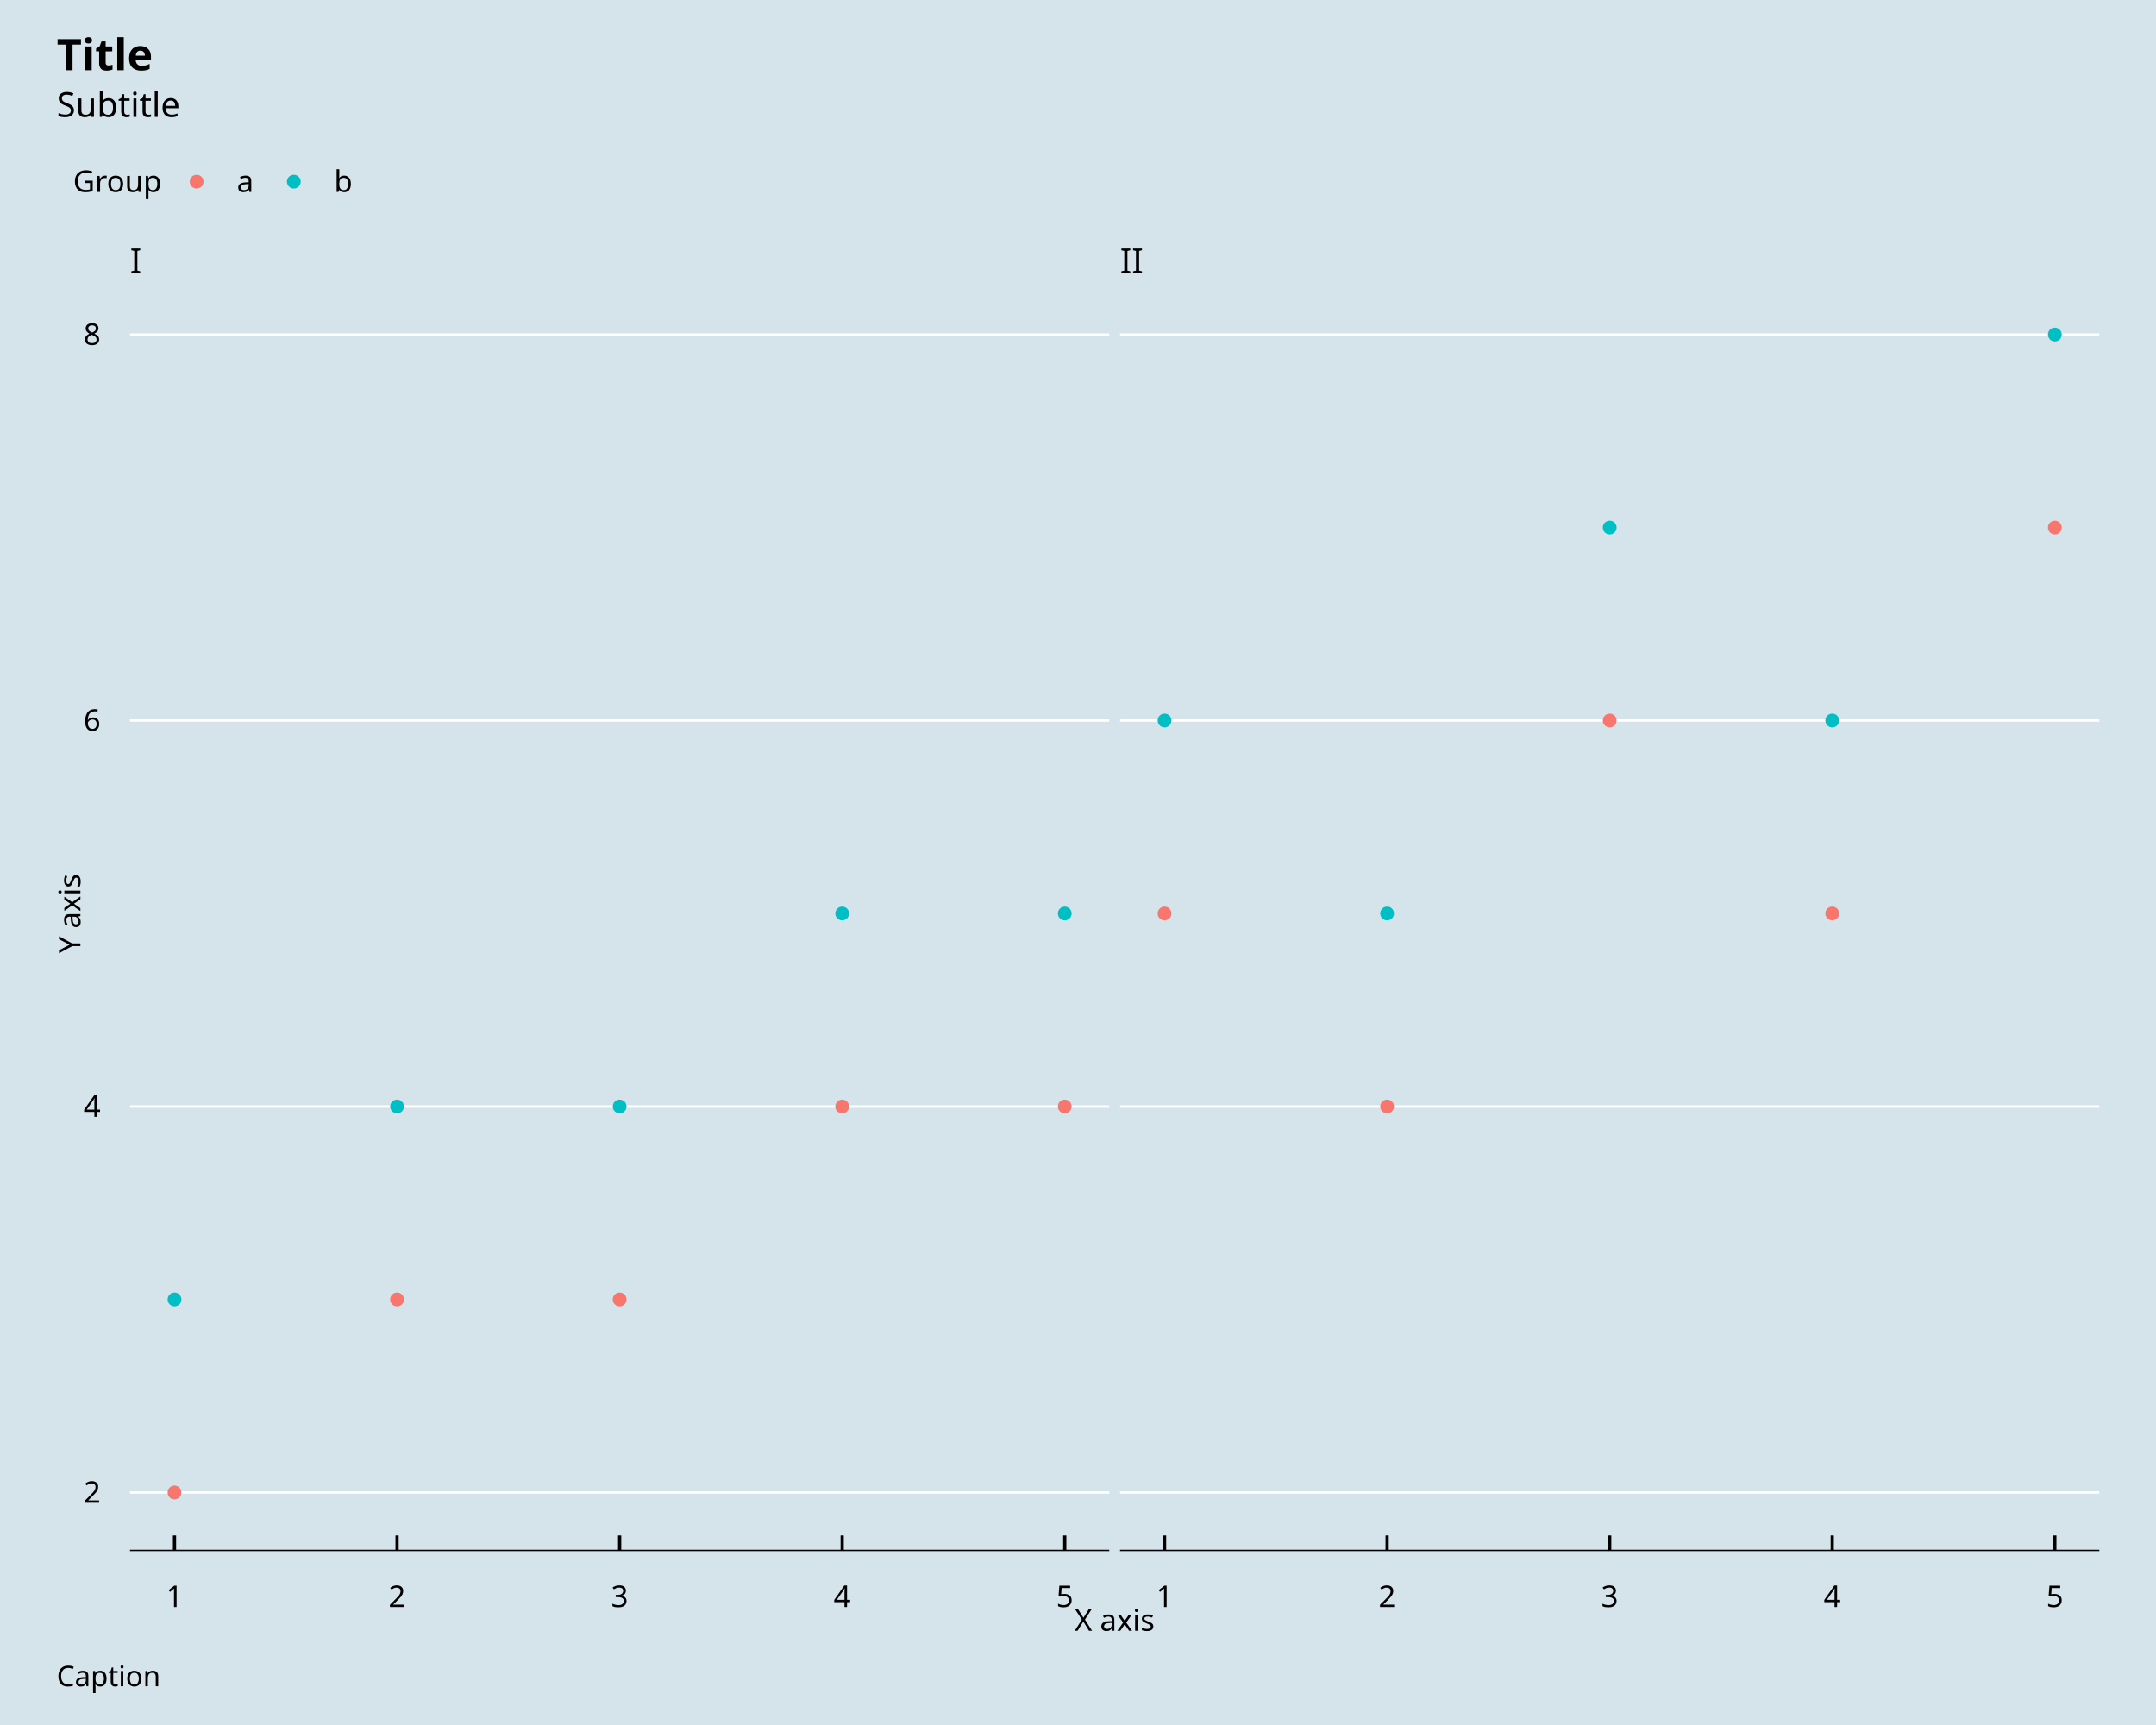
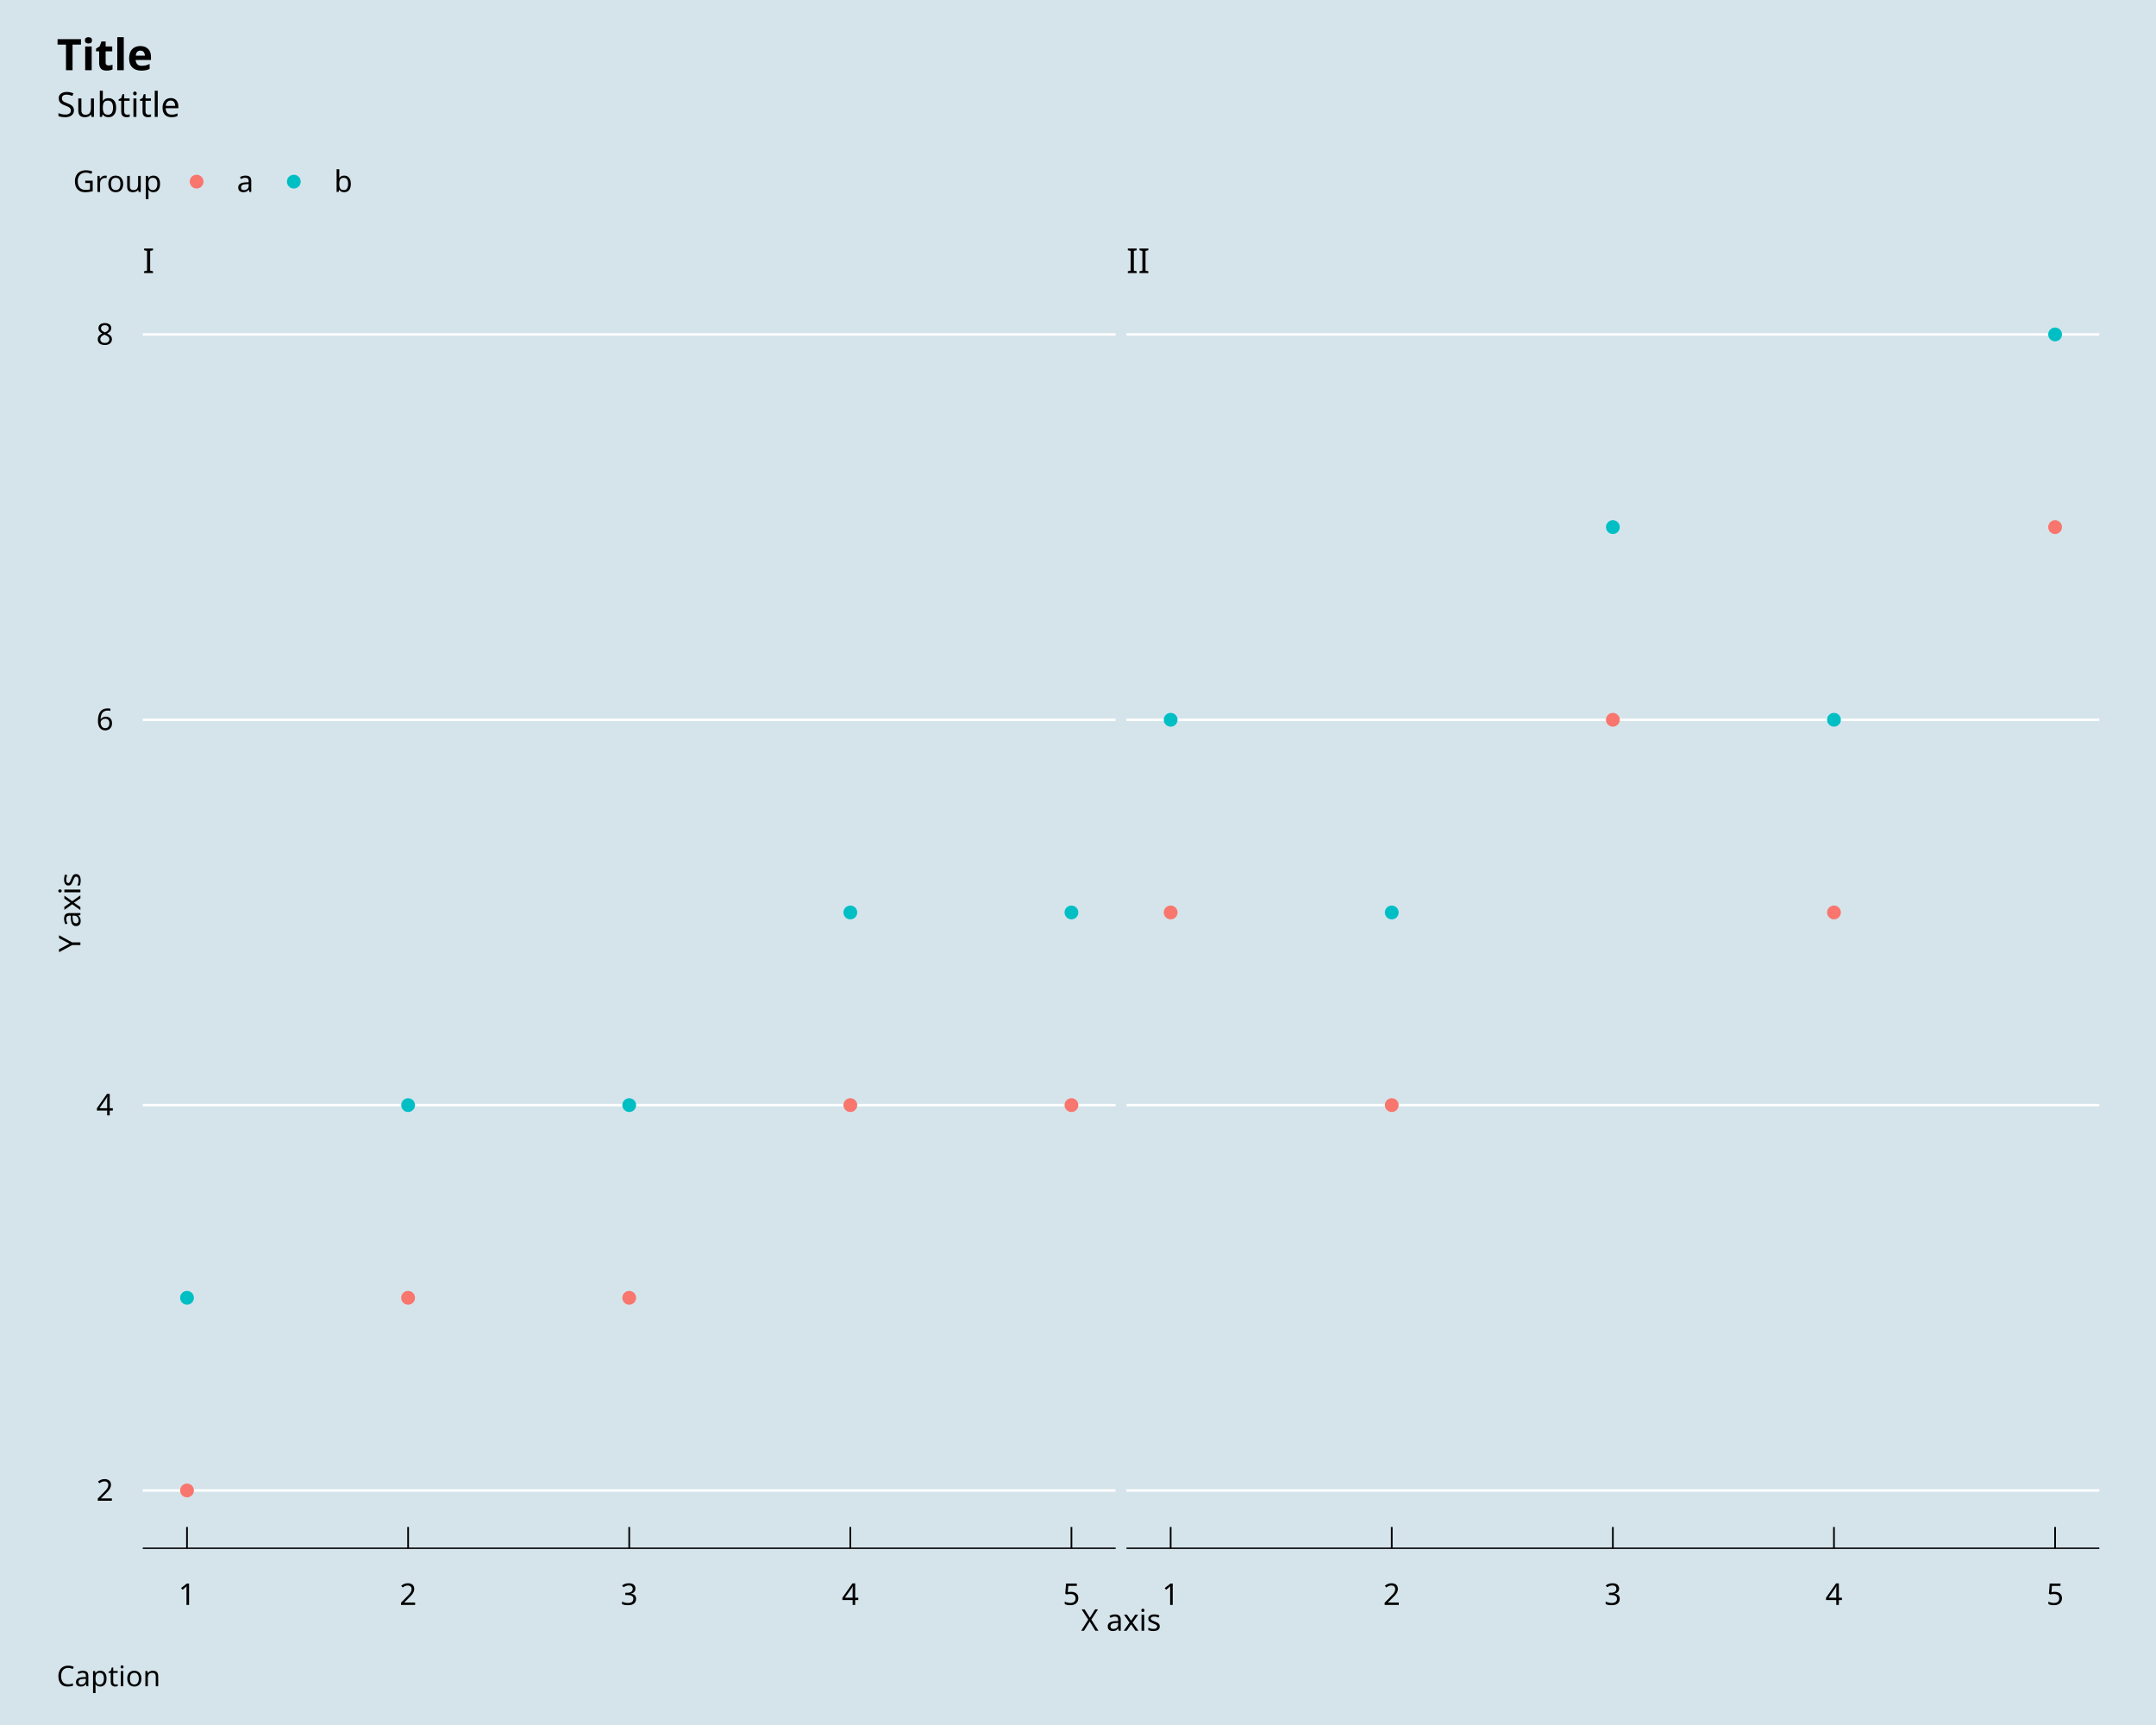
<svg xmlns="http://www.w3.org/2000/svg" class="svglite" data-engine-version="2.0" width="720.00pt" height="576.00pt" viewBox="0 0 720.00 576.00">
  <defs>
    <style type="text/css">
    .svglite line, .svglite polyline, .svglite polygon, .svglite path, .svglite rect, .svglite circle {
      fill: none;
      stroke: #000000;
      stroke-linecap: round;
      stroke-linejoin: round;
      stroke-miterlimit: 10.00;
    }
  </style>
  </defs>
  <rect width="100%" height="100%" style="stroke: none; fill: #FFFFFF;" />
  <defs>
    <clipPath id="cpMC4wMHw3MjAuMDB8MC4wMHw1NzYuMDA=">
      <rect x="0.00" y="0.00" width="720.00" height="576.00" />
    </clipPath>
  </defs>
  <g clip-path="url(#cpMC4wMHw3MjAuMDB8MC4wMHw1NzYuMDA=)">
    <rect x="0.00" y="0.00" width="720.00" height="576.00" style="stroke-width: 1.07; stroke: none; fill: #D5E4EB;" />
  </g>
  <defs>
-     <clipPath id="cpNDMuNDF8MzcwLjQ0fDkyLjM3fDUxNy42OQ==">
-       <rect x="43.41" y="92.37" width="327.03" height="425.32" />
+     <clipPath id="cpNDcuNjh8MzcyLjU4fDkyLjM3fDUxNi45OA==">
+       <rect x="47.68" y="92.37" width="324.89" height="424.61" />
    </clipPath>
  </defs>
-   <g clip-path="url(#cpNDMuNDF8MzcwLjQ0fDkyLjM3fDUxNy42OQ==)">
-     <rect x="43.41" y="92.37" width="327.03" height="425.32" style="stroke-width: 1.07; stroke: none; fill: #D5E4EB;" />
-     <polyline points="43.41,498.36 370.44,498.36 " style="stroke-width: 0.80; stroke: #FFFFFF; stroke-linecap: butt;" />
-     <polyline points="43.41,369.48 370.44,369.48 " style="stroke-width: 0.80; stroke: #FFFFFF; stroke-linecap: butt;" />
-     <polyline points="43.41,240.59 370.44,240.59 " style="stroke-width: 0.80; stroke: #FFFFFF; stroke-linecap: butt;" />
-     <polyline points="43.41,111.70 370.44,111.70 " style="stroke-width: 0.80; stroke: #FFFFFF; stroke-linecap: butt;" />
-     <circle cx="58.28" cy="498.36" r="1.95" style="stroke-width: 0.71; stroke: #F8766D; fill: #F8766D;" />
-     <circle cx="206.93" cy="433.92" r="1.95" style="stroke-width: 0.71; stroke: #F8766D; fill: #F8766D;" />
-     <circle cx="355.58" cy="369.48" r="1.95" style="stroke-width: 0.71; stroke: #F8766D; fill: #F8766D;" />
-     <circle cx="132.60" cy="433.92" r="1.95" style="stroke-width: 0.71; stroke: #F8766D; fill: #F8766D;" />
-     <circle cx="281.25" cy="369.48" r="1.95" style="stroke-width: 0.71; stroke: #F8766D; fill: #F8766D;" />
-     <circle cx="58.28" cy="433.92" r="1.95" style="stroke-width: 0.71; stroke: #00BFC4; fill: #00BFC4;" />
-     <circle cx="206.93" cy="369.48" r="1.95" style="stroke-width: 0.71; stroke: #00BFC4; fill: #00BFC4;" />
-     <circle cx="355.58" cy="305.03" r="1.95" style="stroke-width: 0.71; stroke: #00BFC4; fill: #00BFC4;" />
-     <circle cx="132.60" cy="369.48" r="1.95" style="stroke-width: 0.71; stroke: #00BFC4; fill: #00BFC4;" />
-     <circle cx="281.25" cy="305.03" r="1.95" style="stroke-width: 0.71; stroke: #00BFC4; fill: #00BFC4;" />
+   <g clip-path="url(#cpNDcuNjh8MzcyLjU4fDkyLjM3fDUxNi45OA==)">
+     <rect x="47.68" y="92.37" width="324.89" height="424.61" style="stroke-width: 1.07; stroke: none; fill: #D5E4EB;" />
+     <polyline points="47.68,497.68 372.58,497.68 " style="stroke-width: 0.80; stroke: #FFFFFF; stroke-linecap: butt;" />
+     <polyline points="47.68,369.01 372.58,369.01 " style="stroke-width: 0.80; stroke: #FFFFFF; stroke-linecap: butt;" />
+     <polyline points="47.68,240.34 372.58,240.34 " style="stroke-width: 0.80; stroke: #FFFFFF; stroke-linecap: butt;" />
+     <polyline points="47.68,111.67 372.58,111.67 " style="stroke-width: 0.80; stroke: #FFFFFF; stroke-linecap: butt;" />
+     <circle cx="62.45" cy="497.68" r="1.95" style="stroke-width: 0.71; stroke: #F8766D; fill: #F8766D;" />
+     <circle cx="210.13" cy="433.35" r="1.95" style="stroke-width: 0.71; stroke: #F8766D; fill: #F8766D;" />
+     <circle cx="357.81" cy="369.01" r="1.95" style="stroke-width: 0.71; stroke: #F8766D; fill: #F8766D;" />
+     <circle cx="136.29" cy="433.35" r="1.95" style="stroke-width: 0.71; stroke: #F8766D; fill: #F8766D;" />
+     <circle cx="283.97" cy="369.01" r="1.95" style="stroke-width: 0.71; stroke: #F8766D; fill: #F8766D;" />
+     <circle cx="62.45" cy="433.35" r="1.95" style="stroke-width: 0.71; stroke: #00BFC4; fill: #00BFC4;" />
+     <circle cx="210.13" cy="369.01" r="1.95" style="stroke-width: 0.71; stroke: #00BFC4; fill: #00BFC4;" />
+     <circle cx="357.81" cy="304.68" r="1.95" style="stroke-width: 0.71; stroke: #00BFC4; fill: #00BFC4;" />
+     <circle cx="136.29" cy="369.01" r="1.95" style="stroke-width: 0.71; stroke: #00BFC4; fill: #00BFC4;" />
+     <circle cx="283.97" cy="304.68" r="1.95" style="stroke-width: 0.71; stroke: #00BFC4; fill: #00BFC4;" />
  </g>
  <g clip-path="url(#cpMC4wMHw3MjAuMDB8MC4wMHw1NzYuMDA=)">
</g>
  <defs>
-     <clipPath id="cpMzc0LjA0fDcwMS4wN3w5Mi4zN3w1MTcuNjk=">
-       <rect x="374.04" y="92.37" width="327.03" height="425.32" />
+     <clipPath id="cpMzc2LjE4fDcwMS4wN3w5Mi4zN3w1MTYuOTg=">
+       <rect x="376.18" y="92.37" width="324.89" height="424.61" />
    </clipPath>
  </defs>
-   <g clip-path="url(#cpMzc0LjA0fDcwMS4wN3w5Mi4zN3w1MTcuNjk=)">
-     <rect x="374.04" y="92.37" width="327.03" height="425.32" style="stroke-width: 1.07; stroke: none; fill: #D5E4EB;" />
-     <polyline points="374.04,498.36 701.07,498.36 " style="stroke-width: 0.80; stroke: #FFFFFF; stroke-linecap: butt;" />
-     <polyline points="374.04,369.48 701.07,369.48 " style="stroke-width: 0.80; stroke: #FFFFFF; stroke-linecap: butt;" />
-     <polyline points="374.04,240.59 701.07,240.59 " style="stroke-width: 0.80; stroke: #FFFFFF; stroke-linecap: butt;" />
-     <polyline points="374.04,111.70 701.07,111.70 " style="stroke-width: 0.80; stroke: #FFFFFF; stroke-linecap: butt;" />
-     <circle cx="463.23" cy="369.48" r="1.95" style="stroke-width: 0.71; stroke: #F8766D; fill: #F8766D;" />
-     <circle cx="611.88" cy="305.03" r="1.95" style="stroke-width: 0.71; stroke: #F8766D; fill: #F8766D;" />
-     <circle cx="388.91" cy="305.03" r="1.95" style="stroke-width: 0.71; stroke: #F8766D; fill: #F8766D;" />
-     <circle cx="537.56" cy="240.59" r="1.95" style="stroke-width: 0.71; stroke: #F8766D; fill: #F8766D;" />
-     <circle cx="686.21" cy="176.15" r="1.95" style="stroke-width: 0.71; stroke: #F8766D; fill: #F8766D;" />
-     <circle cx="463.23" cy="305.03" r="1.95" style="stroke-width: 0.71; stroke: #00BFC4; fill: #00BFC4;" />
-     <circle cx="611.88" cy="240.59" r="1.95" style="stroke-width: 0.71; stroke: #00BFC4; fill: #00BFC4;" />
-     <circle cx="388.91" cy="240.59" r="1.95" style="stroke-width: 0.71; stroke: #00BFC4; fill: #00BFC4;" />
-     <circle cx="537.56" cy="176.15" r="1.95" style="stroke-width: 0.71; stroke: #00BFC4; fill: #00BFC4;" />
-     <circle cx="686.21" cy="111.70" r="1.95" style="stroke-width: 0.71; stroke: #00BFC4; fill: #00BFC4;" />
+   <g clip-path="url(#cpMzc2LjE4fDcwMS4wN3w5Mi4zN3w1MTYuOTg=)">
+     <rect x="376.18" y="92.37" width="324.89" height="424.61" style="stroke-width: 1.07; stroke: none; fill: #D5E4EB;" />
+     <polyline points="376.18,497.68 701.07,497.68 " style="stroke-width: 0.80; stroke: #FFFFFF; stroke-linecap: butt;" />
+     <polyline points="376.18,369.01 701.07,369.01 " style="stroke-width: 0.80; stroke: #FFFFFF; stroke-linecap: butt;" />
+     <polyline points="376.18,240.34 701.07,240.34 " style="stroke-width: 0.80; stroke: #FFFFFF; stroke-linecap: butt;" />
+     <polyline points="376.18,111.67 701.07,111.67 " style="stroke-width: 0.80; stroke: #FFFFFF; stroke-linecap: butt;" />
+     <circle cx="464.78" cy="369.01" r="1.95" style="stroke-width: 0.71; stroke: #F8766D; fill: #F8766D;" />
+     <circle cx="612.46" cy="304.68" r="1.95" style="stroke-width: 0.71; stroke: #F8766D; fill: #F8766D;" />
+     <circle cx="390.94" cy="304.68" r="1.95" style="stroke-width: 0.71; stroke: #F8766D; fill: #F8766D;" />
+     <circle cx="538.62" cy="240.34" r="1.95" style="stroke-width: 0.71; stroke: #F8766D; fill: #F8766D;" />
+     <circle cx="686.30" cy="176.01" r="1.95" style="stroke-width: 0.71; stroke: #F8766D; fill: #F8766D;" />
+     <circle cx="464.78" cy="304.68" r="1.95" style="stroke-width: 0.71; stroke: #00BFC4; fill: #00BFC4;" />
+     <circle cx="612.46" cy="240.34" r="1.95" style="stroke-width: 0.71; stroke: #00BFC4; fill: #00BFC4;" />
+     <circle cx="390.94" cy="240.34" r="1.95" style="stroke-width: 0.71; stroke: #00BFC4; fill: #00BFC4;" />
+     <circle cx="538.62" cy="176.01" r="1.95" style="stroke-width: 0.71; stroke: #00BFC4; fill: #00BFC4;" />
+     <circle cx="686.30" cy="111.67" r="1.95" style="stroke-width: 0.71; stroke: #00BFC4; fill: #00BFC4;" />
  </g>
  <g clip-path="url(#cpMC4wMHw3MjAuMDB8MC4wMHw1NzYuMDA=)">
</g>
  <defs>
-     <clipPath id="cpNDMuNDF8MzcwLjQ0fDgyLjA3fDkyLjM3">
-       <rect x="43.41" y="82.07" width="327.03" height="10.30" />
+     <clipPath id="cpNDcuNjh8MzcyLjU4fDgyLjA3fDkyLjM3">
+       <rect x="47.68" y="82.07" width="324.89" height="10.30" />
    </clipPath>
  </defs>
-   <g clip-path="url(#cpNDMuNDF8MzcwLjQ0fDgyLjA3fDkyLjM3)">
-     <rect x="43.41" y="82.07" width="327.03" height="10.30" style="stroke-width: 1.07; stroke: none; fill: #D5E4EB;" />
-     <text x="43.41" y="91.18" style="font-size: 11.50px; font-family: sans;" textLength="3.19px" lengthAdjust="spacingAndGlyphs">I</text>
+   <g clip-path="url(#cpNDcuNjh8MzcyLjU4fDgyLjA3fDkyLjM3)">
+     <rect x="47.68" y="82.07" width="324.89" height="10.30" style="stroke-width: 1.07; stroke: none; fill: #D5E4EB;" />
+     <text x="47.68" y="91.18" style="font-size: 11.50px; font-family: sans;" textLength="3.19px" lengthAdjust="spacingAndGlyphs">I</text>
  </g>
  <g clip-path="url(#cpMC4wMHw3MjAuMDB8MC4wMHw1NzYuMDA=)">
</g>
  <defs>
-     <clipPath id="cpMzc0LjA0fDcwMS4wN3w4Mi4wN3w5Mi4zNw==">
-       <rect x="374.04" y="82.07" width="327.03" height="10.30" />
+     <clipPath id="cpMzc2LjE4fDcwMS4wN3w4Mi4wN3w5Mi4zNw==">
+       <rect x="376.18" y="82.07" width="324.89" height="10.30" />
    </clipPath>
  </defs>
-   <g clip-path="url(#cpMzc0LjA0fDcwMS4wN3w4Mi4wN3w5Mi4zNw==)">
-     <rect x="374.04" y="82.07" width="327.03" height="10.30" style="stroke-width: 1.07; stroke: none; fill: #D5E4EB;" />
-     <text x="374.04" y="91.18" style="font-size: 11.50px; font-family: sans;" textLength="6.39px" lengthAdjust="spacingAndGlyphs">II</text>
+   <g clip-path="url(#cpMzc2LjE4fDcwMS4wN3w4Mi4wN3w5Mi4zNw==)">
+     <rect x="376.18" y="82.07" width="324.89" height="10.30" style="stroke-width: 1.07; stroke: none; fill: #D5E4EB;" />
+     <text x="376.18" y="91.18" style="font-size: 11.50px; font-family: sans;" textLength="6.39px" lengthAdjust="spacingAndGlyphs">II</text>
  </g>
  <g clip-path="url(#cpMC4wMHw3MjAuMDB8MC4wMHw1NzYuMDA=)">
-     <polyline points="43.41,517.69 370.44,517.69 " style="stroke-width: 0.46; stroke-linecap: butt;" />
-     <polyline points="58.28,512.71 58.28,517.69 " style="stroke-width: 1.07; stroke-linecap: butt;" />
-     <polyline points="132.60,512.71 132.60,517.69 " style="stroke-width: 1.07; stroke-linecap: butt;" />
-     <polyline points="206.93,512.71 206.93,517.69 " style="stroke-width: 1.07; stroke-linecap: butt;" />
-     <polyline points="281.25,512.71 281.25,517.69 " style="stroke-width: 1.07; stroke-linecap: butt;" />
-     <polyline points="355.58,512.71 355.58,517.69 " style="stroke-width: 1.07; stroke-linecap: butt;" />
-     <text x="58.28" y="536.61" text-anchor="middle" style="font-size: 10.00px; font-family: sans;" textLength="5.56px" lengthAdjust="spacingAndGlyphs">1</text>
-     <text x="132.60" y="536.61" text-anchor="middle" style="font-size: 10.00px; font-family: sans;" textLength="5.56px" lengthAdjust="spacingAndGlyphs">2</text>
-     <text x="206.93" y="536.61" text-anchor="middle" style="font-size: 10.00px; font-family: sans;" textLength="5.56px" lengthAdjust="spacingAndGlyphs">3</text>
-     <text x="281.25" y="536.61" text-anchor="middle" style="font-size: 10.00px; font-family: sans;" textLength="5.56px" lengthAdjust="spacingAndGlyphs">4</text>
-     <text x="355.58" y="536.61" text-anchor="middle" style="font-size: 10.00px; font-family: sans;" textLength="5.56px" lengthAdjust="spacingAndGlyphs">5</text>
-     <polyline points="374.04,517.69 701.07,517.69 " style="stroke-width: 0.46; stroke-linecap: butt;" />
-     <polyline points="388.91,512.71 388.91,517.69 " style="stroke-width: 1.07; stroke-linecap: butt;" />
-     <polyline points="463.23,512.71 463.23,517.69 " style="stroke-width: 1.07; stroke-linecap: butt;" />
-     <polyline points="537.56,512.71 537.56,517.69 " style="stroke-width: 1.07; stroke-linecap: butt;" />
-     <polyline points="611.88,512.71 611.88,517.69 " style="stroke-width: 1.07; stroke-linecap: butt;" />
-     <polyline points="686.21,512.71 686.21,517.69 " style="stroke-width: 1.07; stroke-linecap: butt;" />
-     <text x="388.91" y="536.61" text-anchor="middle" style="font-size: 10.00px; font-family: sans;" textLength="5.56px" lengthAdjust="spacingAndGlyphs">1</text>
-     <text x="463.23" y="536.61" text-anchor="middle" style="font-size: 10.00px; font-family: sans;" textLength="5.56px" lengthAdjust="spacingAndGlyphs">2</text>
-     <text x="537.56" y="536.61" text-anchor="middle" style="font-size: 10.00px; font-family: sans;" textLength="5.56px" lengthAdjust="spacingAndGlyphs">3</text>
-     <text x="611.88" y="536.61" text-anchor="middle" style="font-size: 10.00px; font-family: sans;" textLength="5.56px" lengthAdjust="spacingAndGlyphs">4</text>
-     <text x="686.21" y="536.61" text-anchor="middle" style="font-size: 10.00px; font-family: sans;" textLength="5.56px" lengthAdjust="spacingAndGlyphs">5</text>
-     <text x="27.89" y="501.80" style="font-size: 10.00px; font-family: sans;" textLength="5.56px" lengthAdjust="spacingAndGlyphs">2</text>
-     <text x="27.89" y="372.92" style="font-size: 10.00px; font-family: sans;" textLength="5.56px" lengthAdjust="spacingAndGlyphs">4</text>
-     <text x="27.89" y="244.03" style="font-size: 10.00px; font-family: sans;" textLength="5.56px" lengthAdjust="spacingAndGlyphs">6</text>
-     <text x="27.89" y="115.15" style="font-size: 10.00px; font-family: sans;" textLength="5.56px" lengthAdjust="spacingAndGlyphs">8</text>
-     <text x="372.24" y="544.53" text-anchor="middle" style="font-size: 10.00px; font-family: sans;" textLength="27.24px" lengthAdjust="spacingAndGlyphs">X axis</text>
-     <text transform="translate(26.85,305.03) rotate(-90)" text-anchor="middle" style="font-size: 10.00px; font-family: sans;" textLength="27.24px" lengthAdjust="spacingAndGlyphs">Y axis</text>
+     <polyline points="47.68,516.98 372.58,516.98 " style="stroke-width: 0.46; stroke-linecap: butt;" />
+     <polyline points="62.45,509.87 62.45,516.98 " style="stroke-width: 0.57; stroke-linecap: butt;" />
+     <polyline points="136.29,509.87 136.29,516.98 " style="stroke-width: 0.57; stroke-linecap: butt;" />
+     <polyline points="210.13,509.87 210.13,516.98 " style="stroke-width: 0.57; stroke-linecap: butt;" />
+     <polyline points="283.97,509.87 283.97,516.98 " style="stroke-width: 0.57; stroke-linecap: butt;" />
+     <polyline points="357.81,509.87 357.81,516.98 " style="stroke-width: 0.57; stroke-linecap: butt;" />
+     <text x="62.45" y="535.90" text-anchor="middle" style="font-size: 10.00px; font-family: sans;" textLength="5.56px" lengthAdjust="spacingAndGlyphs">1</text>
+     <text x="136.29" y="535.90" text-anchor="middle" style="font-size: 10.00px; font-family: sans;" textLength="5.56px" lengthAdjust="spacingAndGlyphs">2</text>
+     <text x="210.13" y="535.90" text-anchor="middle" style="font-size: 10.00px; font-family: sans;" textLength="5.56px" lengthAdjust="spacingAndGlyphs">3</text>
+     <text x="283.97" y="535.90" text-anchor="middle" style="font-size: 10.00px; font-family: sans;" textLength="5.56px" lengthAdjust="spacingAndGlyphs">4</text>
+     <text x="357.81" y="535.90" text-anchor="middle" style="font-size: 10.00px; font-family: sans;" textLength="5.56px" lengthAdjust="spacingAndGlyphs">5</text>
+     <polyline points="376.18,516.98 701.07,516.98 " style="stroke-width: 0.46; stroke-linecap: butt;" />
+     <polyline points="390.94,509.87 390.94,516.98 " style="stroke-width: 0.57; stroke-linecap: butt;" />
+     <polyline points="464.78,509.87 464.78,516.98 " style="stroke-width: 0.57; stroke-linecap: butt;" />
+     <polyline points="538.62,509.87 538.62,516.98 " style="stroke-width: 0.57; stroke-linecap: butt;" />
+     <polyline points="612.46,509.87 612.46,516.98 " style="stroke-width: 0.57; stroke-linecap: butt;" />
+     <polyline points="686.30,509.87 686.30,516.98 " style="stroke-width: 0.57; stroke-linecap: butt;" />
+     <text x="390.94" y="535.90" text-anchor="middle" style="font-size: 10.00px; font-family: sans;" textLength="5.56px" lengthAdjust="spacingAndGlyphs">1</text>
+     <text x="464.78" y="535.90" text-anchor="middle" style="font-size: 10.00px; font-family: sans;" textLength="5.56px" lengthAdjust="spacingAndGlyphs">2</text>
+     <text x="538.62" y="535.90" text-anchor="middle" style="font-size: 10.00px; font-family: sans;" textLength="5.56px" lengthAdjust="spacingAndGlyphs">3</text>
+     <text x="612.46" y="535.90" text-anchor="middle" style="font-size: 10.00px; font-family: sans;" textLength="5.56px" lengthAdjust="spacingAndGlyphs">4</text>
+     <text x="686.30" y="535.90" text-anchor="middle" style="font-size: 10.00px; font-family: sans;" textLength="5.56px" lengthAdjust="spacingAndGlyphs">5</text>
+     <text x="32.16" y="501.12" style="font-size: 10.00px; font-family: sans;" textLength="5.56px" lengthAdjust="spacingAndGlyphs">2</text>
+     <text x="32.16" y="372.45" style="font-size: 10.00px; font-family: sans;" textLength="5.56px" lengthAdjust="spacingAndGlyphs">4</text>
+     <text x="32.16" y="243.78" style="font-size: 10.00px; font-family: sans;" textLength="5.56px" lengthAdjust="spacingAndGlyphs">6</text>
+     <text x="32.16" y="115.11" style="font-size: 10.00px; font-family: sans;" textLength="5.56px" lengthAdjust="spacingAndGlyphs">8</text>
+     <text x="374.38" y="544.53" text-anchor="middle" style="font-size: 10.00px; font-family: sans;" textLength="27.24px" lengthAdjust="spacingAndGlyphs">X axis</text>
+     <text transform="translate(26.85,304.68) rotate(-90)" text-anchor="middle" style="font-size: 10.00px; font-family: sans;" textLength="27.24px" lengthAdjust="spacingAndGlyphs">Y axis</text>
    <rect x="18.93" y="50.19" width="103.68" height="20.92" style="stroke-width: 1.07; stroke: none; fill: #D5E4EB;" />
    <text x="24.41" y="64.09" style="font-size: 10.00px; font-family: sans;" textLength="27.80px" lengthAdjust="spacingAndGlyphs">Group</text>
    <rect x="57.69" y="55.67" width="15.94" height="9.96" style="stroke-width: 1.07; stroke: none; fill: #D5E4EB;" />
    <circle cx="65.66" cy="60.65" r="1.95" style="stroke-width: 0.71; stroke: #F8766D; fill: #F8766D;" />
    <rect x="90.15" y="55.67" width="15.94" height="9.96" style="stroke-width: 1.07; stroke: none; fill: #D5E4EB;" />
    <circle cx="98.12" cy="60.65" r="1.95" style="stroke-width: 0.71; stroke: #00BFC4; fill: #00BFC4;" />
    <text x="79.11" y="64.09" style="font-size: 10.00px; font-family: sans;" textLength="5.56px" lengthAdjust="spacingAndGlyphs">a</text>
    <text x="111.57" y="64.09" style="font-size: 10.00px; font-family: sans;" textLength="5.56px" lengthAdjust="spacingAndGlyphs">b</text>
    <text x="18.93" y="39.03" style="font-size: 11.50px; font-family: sans;" textLength="38.36px" lengthAdjust="spacingAndGlyphs">Subtitle</text>
    <text x="18.93" y="23.44" style="font-size: 14.50px; font-weight: bold; font-family: sans;" textLength="27.39px" lengthAdjust="spacingAndGlyphs">Title</text>
    <text x="18.93" y="563.06" style="font-size: 9.50px; font-family: sans;" textLength="32.75px" lengthAdjust="spacingAndGlyphs">Caption</text>
  </g>
</svg>
